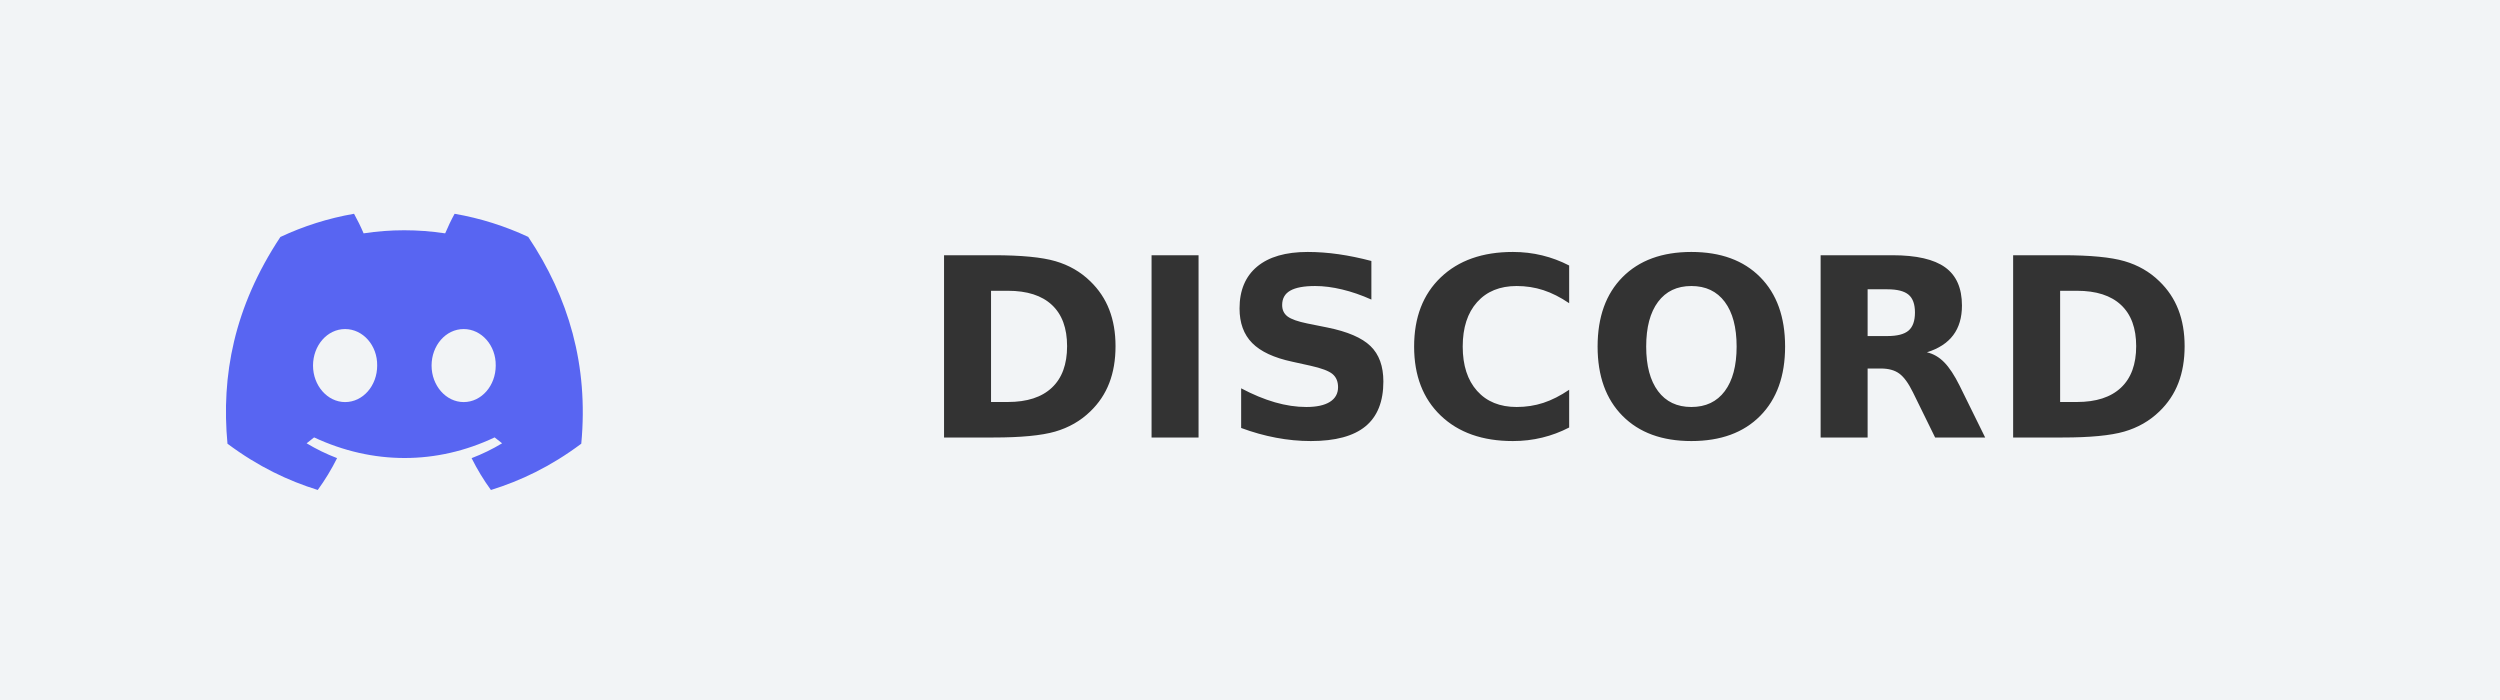
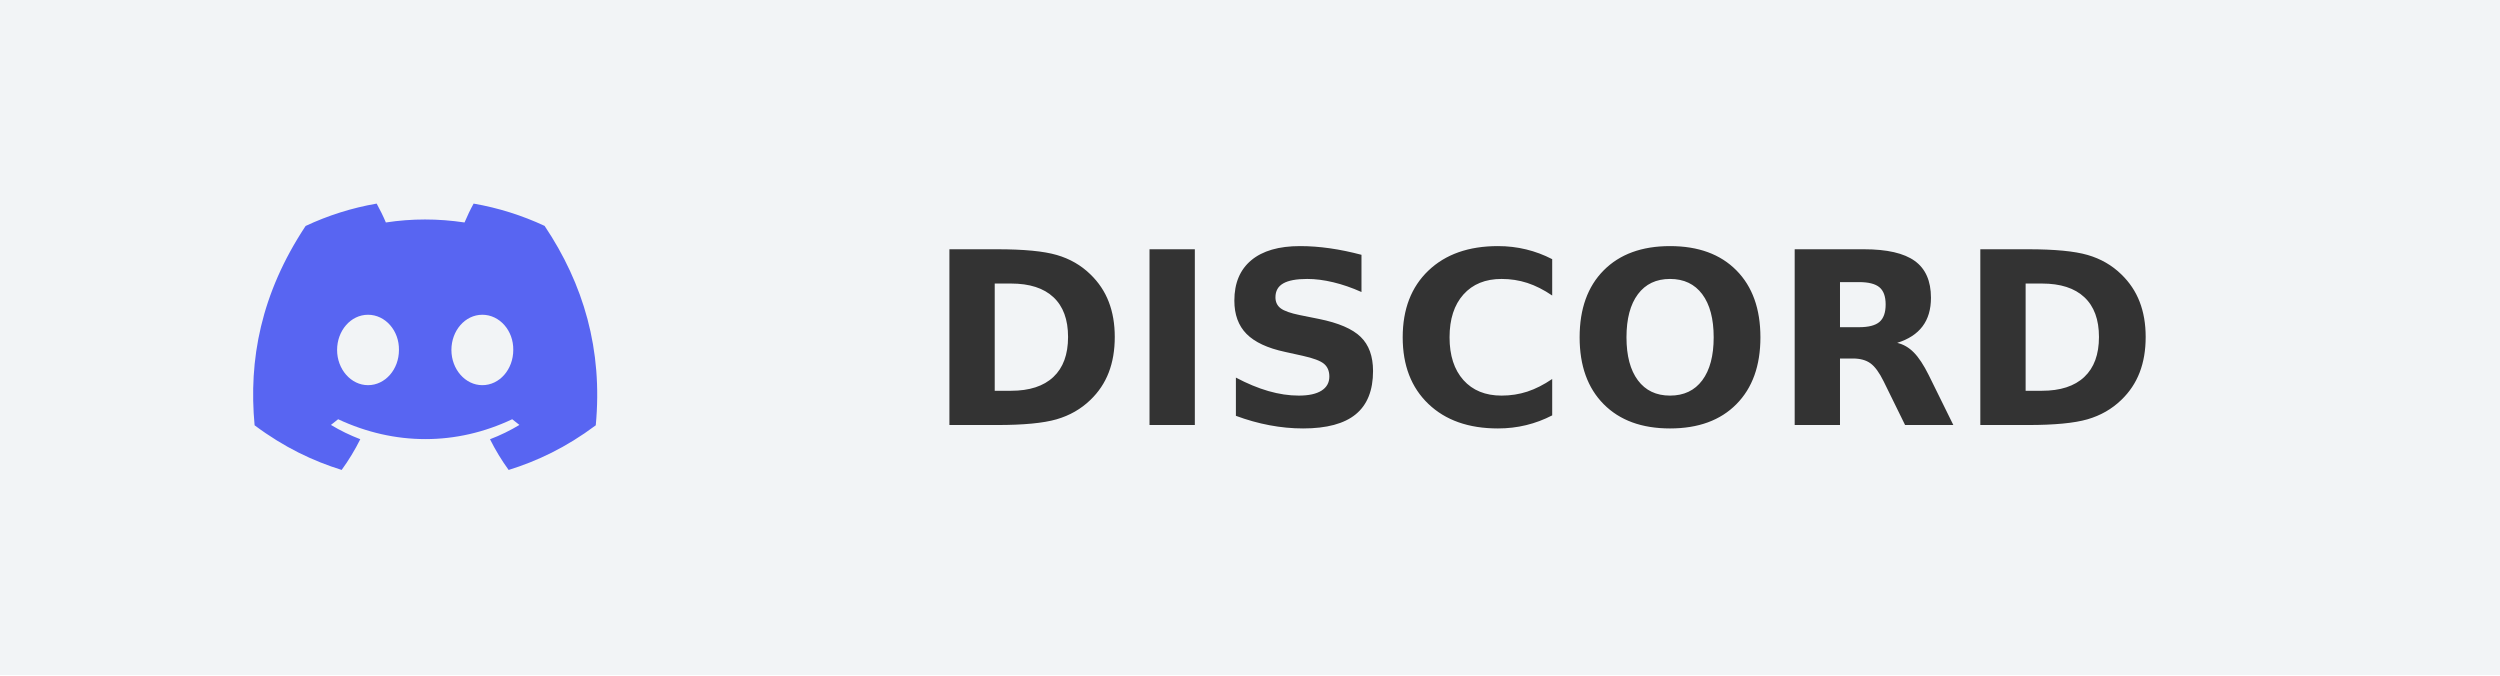
- <svg xmlns="http://www.w3.org/2000/svg" width="100" height="28" aria-label="DISCORD" role="img" version="1.1">
-   <g transform="scale(.95465 1)" fill="#f2f4f6" shape-rendering="crispEdges">
-     <rect width="104.75" height="28" fill="#f2f4f6" />
+ <svg xmlns="http://www.w3.org/2000/svg" width="103.7" height="28" version="1.1" viewBox="0 0 27.438 7.408">
+   <g transform="matrix(.26458 0 0 .26458 -31.445 -42.706)">
+     <rect x="118.85" y="161.41" width="103.7" height="28" fill="#f2f4f6" shape-rendering="crispEdges" stroke-width=".995" />
+     <text transform="matrix(.1 0 0 .1 120.47 161.54)" x="623.75" y="175" fill="#333333" font-family="Verdana, Geneva, 'DejaVu Sans', sans-serif" font-size="100px" font-weight="bold" text-anchor="middle" text-rendering="geometricPrecision" textLength="607.5">DISCORD</text>
+     <path d="m141.44 170.78c-0.924-0.432-1.912-0.746-2.945-0.925-0.127 0.229-0.275 0.538-0.377 0.783-1.098-0.165-2.186-0.165-3.263 0-0.102-0.245-0.254-0.554-0.382-0.783-1.034 0.179-2.023 0.494-2.947 0.928-1.864 2.816-2.369 5.562-2.116 8.269 1.236 0.923 2.434 1.484 3.611 1.851 0.291-0.4 0.55-0.826 0.773-1.274-0.425-0.162-0.833-0.361-1.218-0.593 0.102-0.076 0.202-0.155 0.299-0.236 2.349 1.099 4.9 1.099 7.221 0 0.098 0.081 0.198 0.161 0.299 0.236-0.386 0.233-0.795 0.432-1.22 0.594 0.223 0.447 0.482 0.874 0.773 1.274 1.179-0.367 2.378-0.928 3.614-1.852 0.296-3.138-0.506-5.859-2.122-8.272zm-7.325 6.607c-0.705 0-1.283-0.658-1.283-1.46 0-0.801 0.566-1.461 1.283-1.461 0.717 0 1.296 0.658 1.283 1.461 1e-3 0.801-0.566 1.46-1.283 1.46zm4.742 0c-0.705 0-1.283-0.658-1.283-1.46 0-0.801 0.566-1.461 1.283-1.461 0.717 0 1.296 0.658 1.283 1.461 0 0.801-0.566 1.46-1.283 1.46z" fill="#5865f2" stroke-width=".056" />
  </g>
-   <g fill="#333" font-family="Verdana, Geneva, 'DejaVu Sans', sans-serif" font-size="100px" stroke="#333" text-anchor="middle" text-rendering="geometricPrecision">
-     <text transform="scale(.1)" x="623.75" y="175" fill="#333333" font-weight="bold" stroke="none" textLength="607.5">DISCORD</text>
-   </g>
-   <path d="m21.129 9.476c-0.924-0.432-1.912-0.746-2.945-0.925-0.127 0.229-0.275 0.538-0.377 0.783-1.098-0.165-2.186-0.165-3.263 0-0.102-0.245-0.254-0.554-0.382-0.783-1.034 0.179-2.023 0.494-2.947 0.928-1.864 2.816-2.369 5.562-2.116 8.269 1.236 0.923 2.434 1.484 3.611 1.851 0.291-0.4 0.55-0.826 0.773-1.274-0.425-0.162-0.833-0.361-1.218-0.593 0.102-0.076 0.202-0.155 0.299-0.236 2.349 1.099 4.9 1.099 7.221 0 0.098 0.081 0.198 0.161 0.299 0.236-0.386 0.233-0.795 0.432-1.22 0.594 0.223 0.447 0.482 0.874 0.773 1.274 1.179-0.367 2.378-0.928 3.614-1.852 0.296-3.138-0.506-5.859-2.122-8.272zm-7.325 6.607c-0.705 0-1.283-0.658-1.283-1.46 0-0.801 0.566-1.461 1.283-1.461 0.717 0 1.296 0.658 1.283 1.461 0.001 0.801-0.566 1.46-1.283 1.46zm4.742 0c-0.705 0-1.283-0.658-1.283-1.46 0-0.801 0.566-1.461 1.283-1.461 0.717 0 1.296 0.658 1.283 1.461 0 0.801-0.566 1.46-1.283 1.46z" fill="#5865f2" stroke-width=".056" />
</svg>
